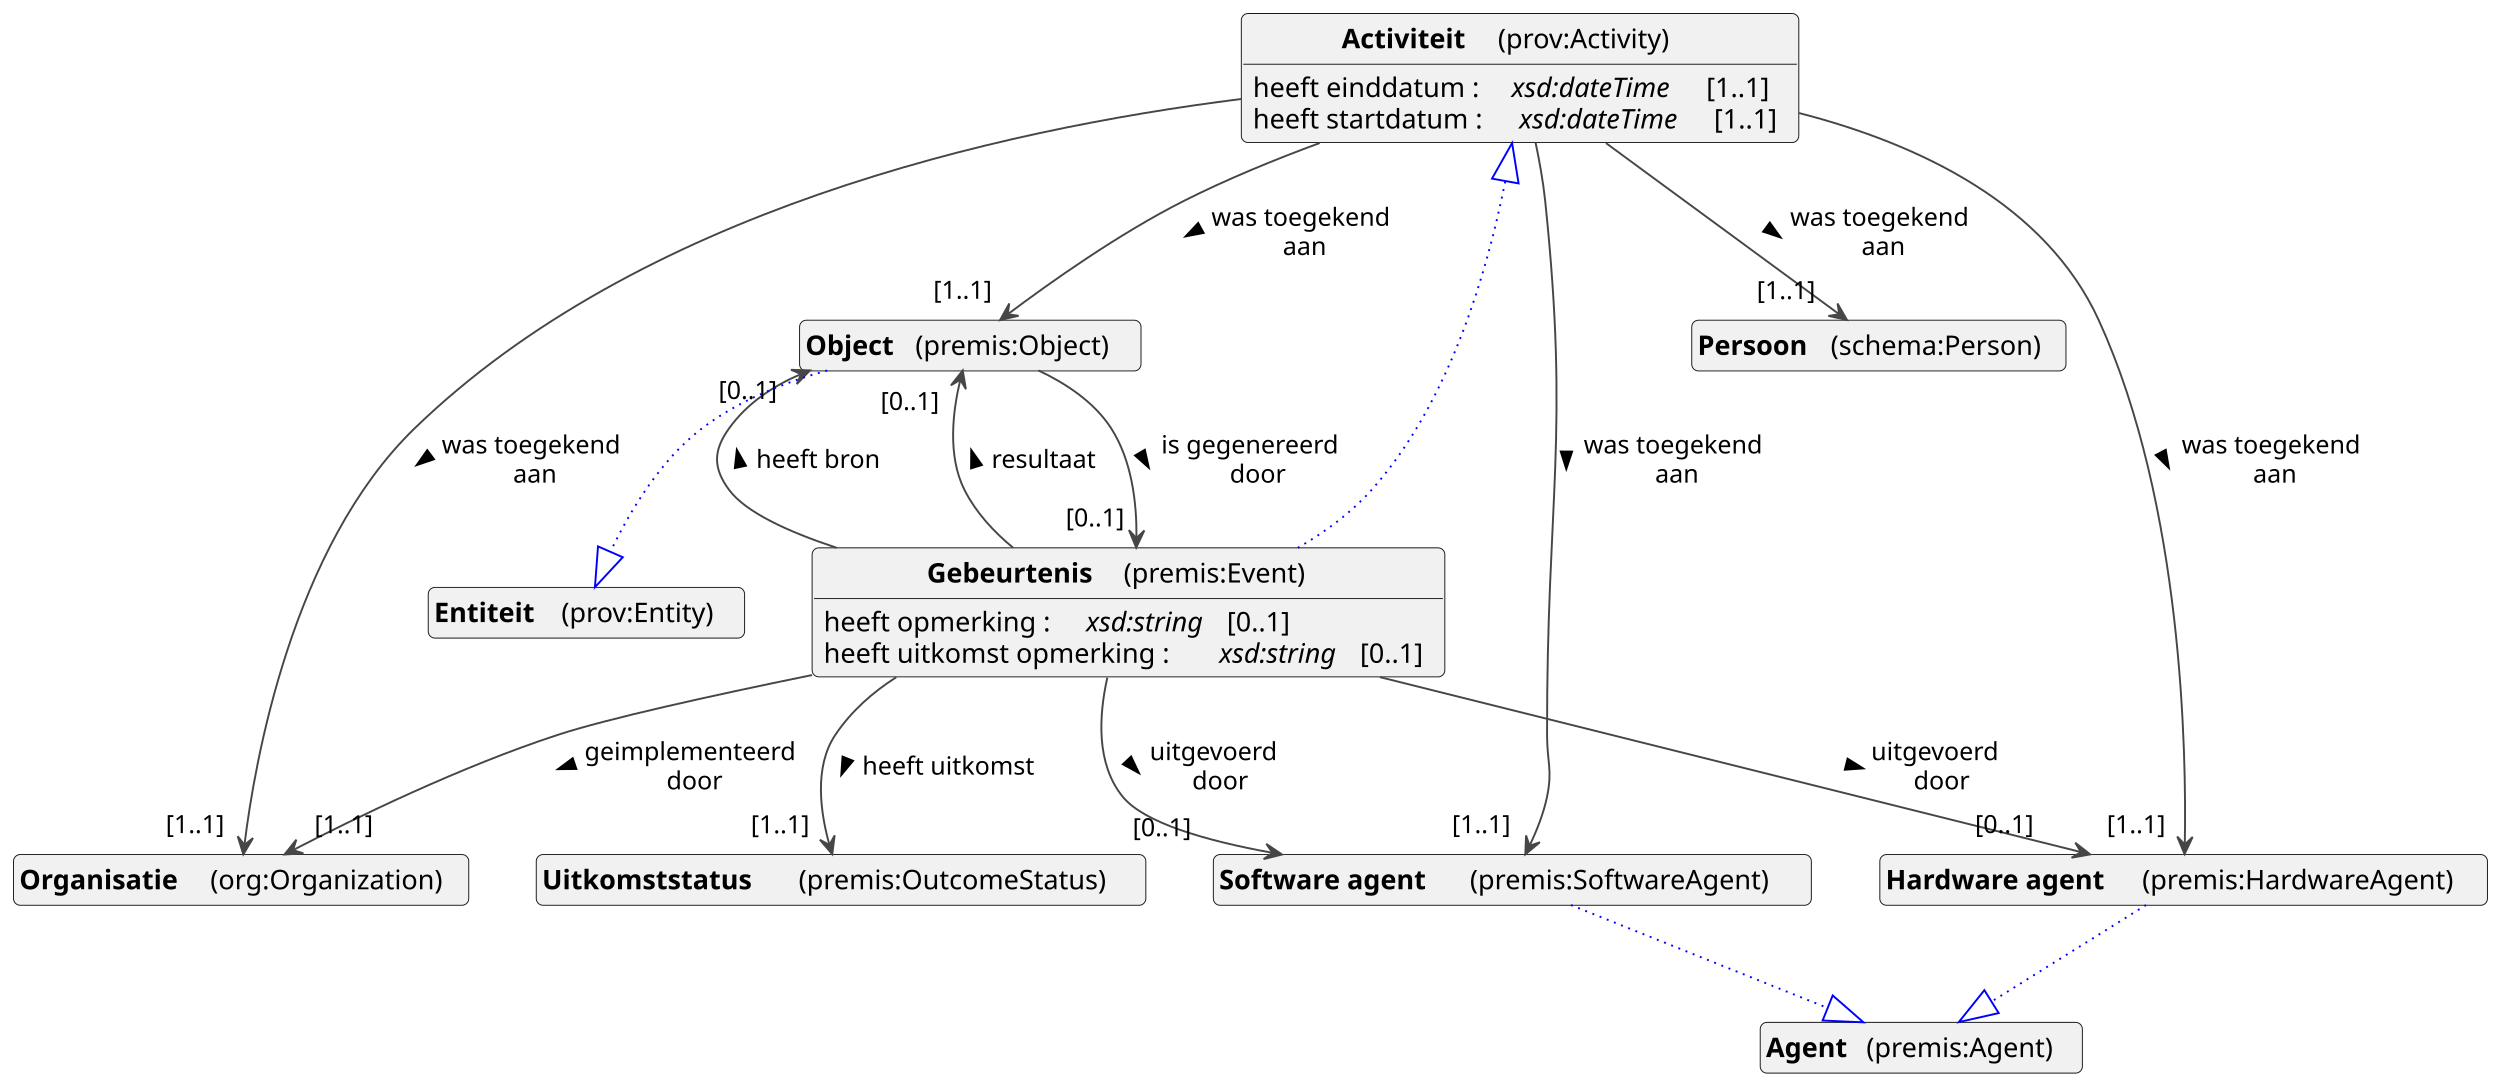
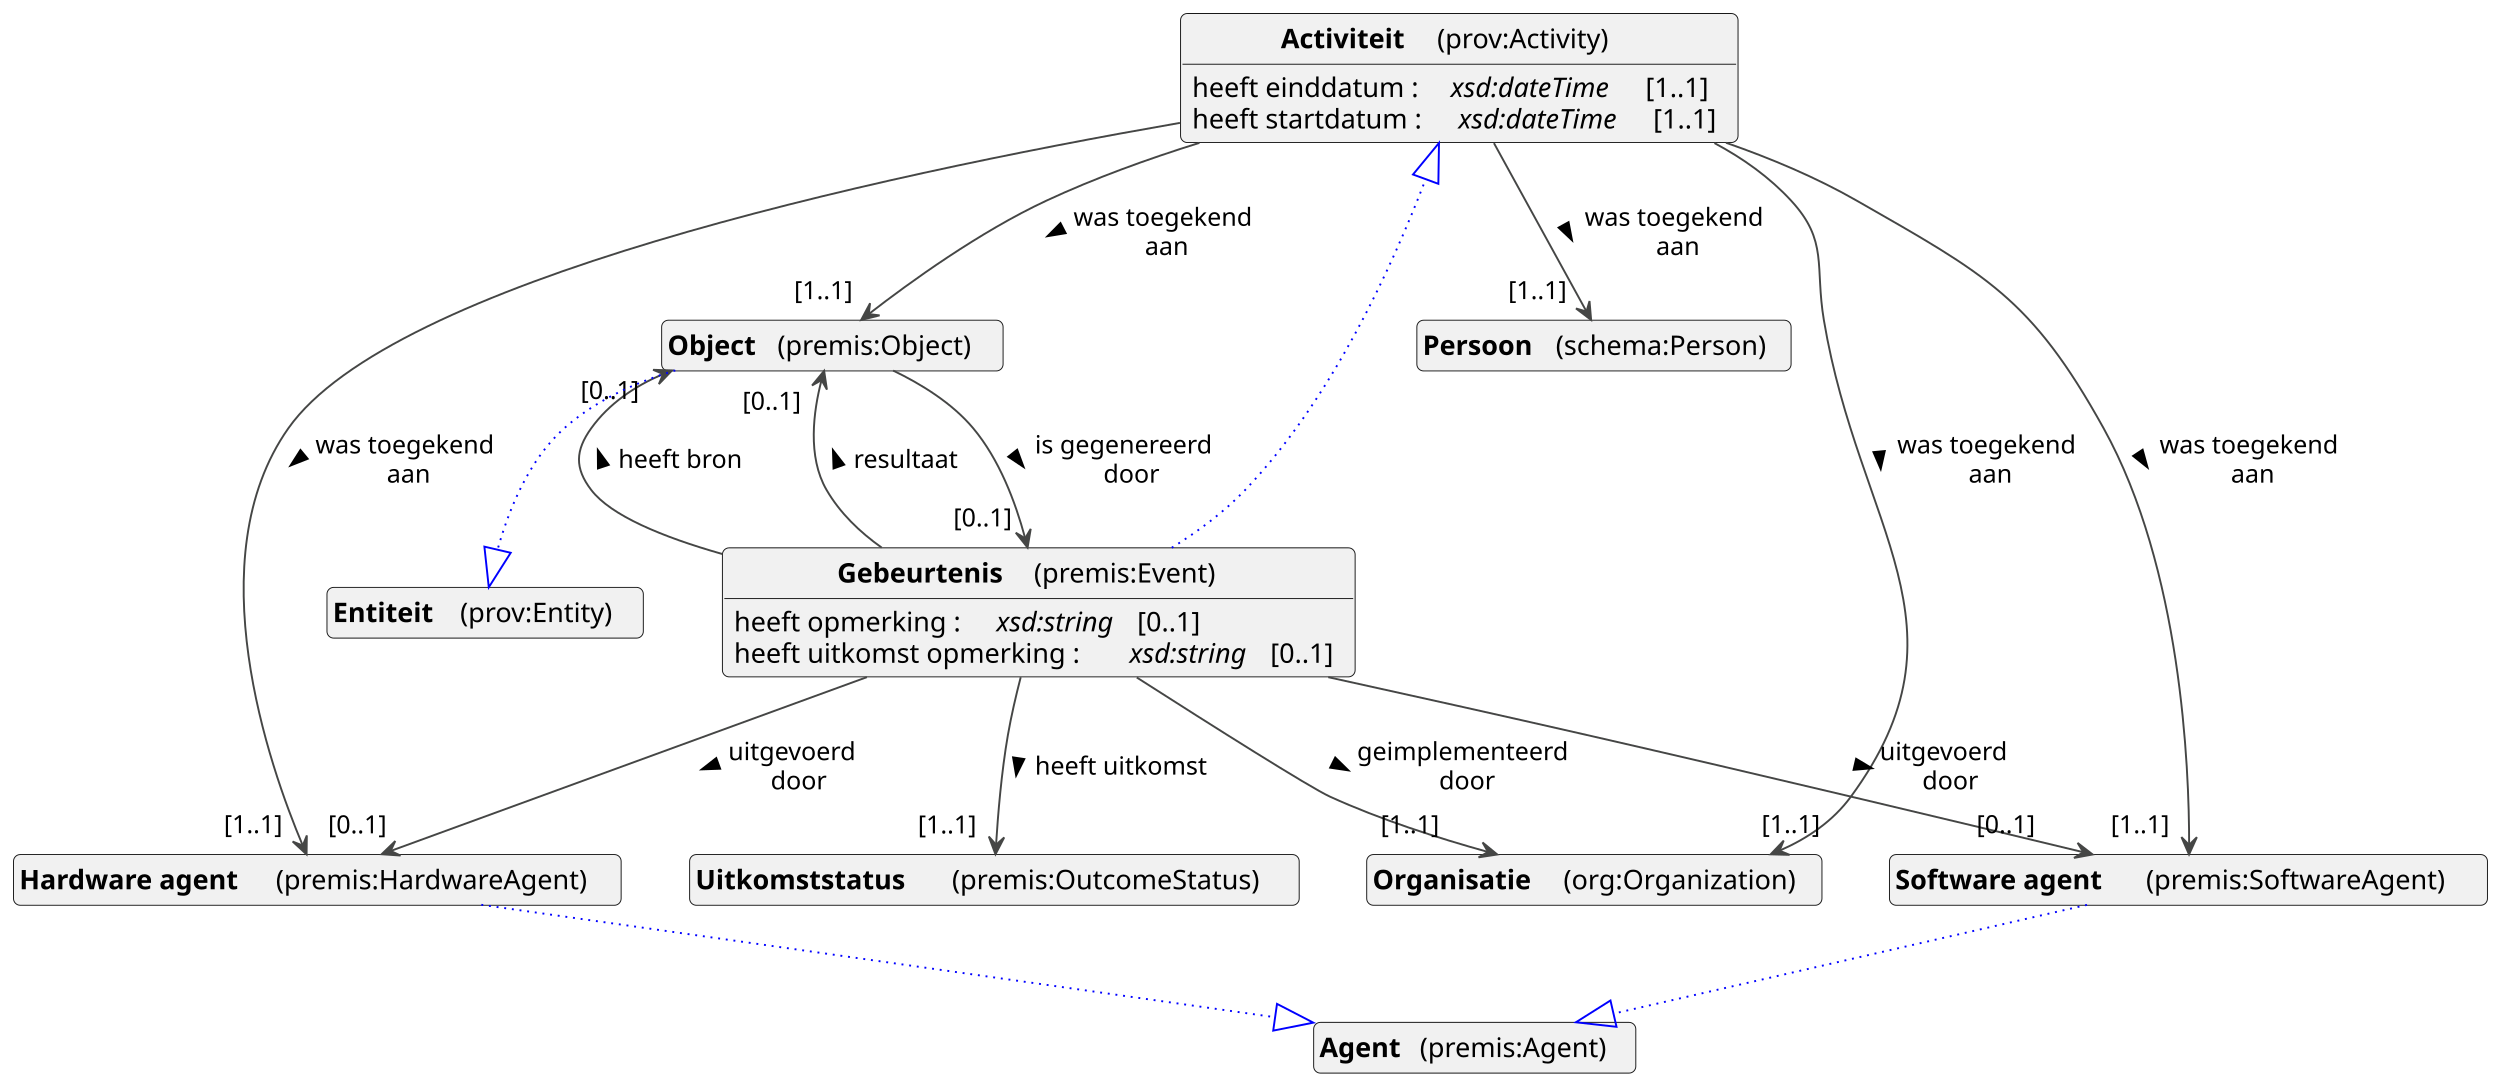
<svg xmlns="http://www.w3.org/2000/svg" xmlns:xlink="http://www.w3.org/1999/xlink" contentStyleType="text/css" height="562px" preserveAspectRatio="none" style="width:1296px;height:562px;background:#FFFFFF;" version="1.1" viewBox="0 0 1296 562" width="1296px" zoomAndPan="magnify">
  <defs />
  <g>
    <a href="#prov%3AActivity" target="_top" title="#prov%3AActivity" xlink:actuate="onRequest" xlink:href="#prov%3AActivity" xlink:show="new" xlink:title="#prov%3AActivity" xlink:type="simple">
      <g id="elem_prov_Activity">
-         <rect codeLine="15" fill="#F1F1F1" height="66.891" id="prov_Activity" rx="3.5" ry="3.5" style="stroke:#181818;stroke-width:0.5;" width="289" x="643.5" y="7" />
-         <text fill="#000000" font-family="sans-serif" font-size="14" font-weight="bold" lengthAdjust="spacing" textLength="77" x="695.5" y="24.995">Activiteit</text>
-         <text fill="#000000" font-family="sans-serif" font-size="14" lengthAdjust="spacing" textLength="104" x="776.5" y="24.995">(prov:Activity)</text>
-         <line style="stroke:#181818;stroke-width:0.5;" x1="644.5" x2="931.5" y1="33.297" y2="33.297" />
-         <text fill="#000000" font-family="sans-serif" font-size="14" lengthAdjust="spacing" textLength="130" x="649.5" y="50.292">heeft einddatum :</text>
-         <text fill="#000000" font-family="sans-serif" font-size="14" font-style="italic" lengthAdjust="spacing" textLength="97" x="783.5" y="50.292">xsd:dateTime</text>
-         <text fill="#000000" font-family="sans-serif" font-size="14" lengthAdjust="spacing" textLength="38" x="884.5" y="50.292">[1..1]</text>
-         <text fill="#000000" font-family="sans-serif" font-size="14" lengthAdjust="spacing" textLength="134" x="649.5" y="66.589">heeft startdatum :</text>
-         <text fill="#000000" font-family="sans-serif" font-size="14" font-style="italic" lengthAdjust="spacing" textLength="97" x="787.5" y="66.589">xsd:dateTime</text>
-         <text fill="#000000" font-family="sans-serif" font-size="14" lengthAdjust="spacing" textLength="38" x="888.5" y="66.589">[1..1]</text>
+         <rect codeLine="15" fill="#F1F1F1" height="66.891" id="prov_Activity" rx="3.5" ry="3.5" style="stroke:#181818;stroke-width:0.5;" width="289" x="612" y="7" />
+         <text fill="#000000" font-family="sans-serif" font-size="14" font-weight="bold" lengthAdjust="spacing" textLength="77" x="664" y="24.995">Activiteit</text>
+         <text fill="#000000" font-family="sans-serif" font-size="14" lengthAdjust="spacing" textLength="104" x="745" y="24.995">(prov:Activity)</text>
+         <line style="stroke:#181818;stroke-width:0.5;" x1="613" x2="900" y1="33.297" y2="33.297" />
+         <text fill="#000000" font-family="sans-serif" font-size="14" lengthAdjust="spacing" textLength="130" x="618" y="50.292">heeft einddatum :</text>
+         <text fill="#000000" font-family="sans-serif" font-size="14" font-style="italic" lengthAdjust="spacing" textLength="97" x="752" y="50.292">xsd:dateTime</text>
+         <text fill="#000000" font-family="sans-serif" font-size="14" lengthAdjust="spacing" textLength="38" x="853" y="50.292">[1..1]</text>
+         <text fill="#000000" font-family="sans-serif" font-size="14" lengthAdjust="spacing" textLength="134" x="618" y="66.589">heeft startdatum :</text>
+         <text fill="#000000" font-family="sans-serif" font-size="14" font-style="italic" lengthAdjust="spacing" textLength="97" x="756" y="66.589">xsd:dateTime</text>
+         <text fill="#000000" font-family="sans-serif" font-size="14" lengthAdjust="spacing" textLength="38" x="857" y="66.589">[1..1]</text>
      </g>
    </a>
    <a href="#premis%3AEvent" target="_top" title="#premis%3AEvent" xlink:actuate="onRequest" xlink:href="#premis%3AEvent" xlink:show="new" xlink:title="#premis%3AEvent" xlink:type="simple">
      <g id="elem_premis_Event">
-         <rect codeLine="14" fill="#F1F1F1" height="66.891" id="premis_Event" rx="3.5" ry="3.5" style="stroke:#181818;stroke-width:0.5;" width="328" x="421" y="284" />
-         <text fill="#000000" font-family="sans-serif" font-size="14" font-weight="bold" lengthAdjust="spacing" textLength="98" x="480.5" y="301.995">Gebeurtenis</text>
-         <text fill="#000000" font-family="sans-serif" font-size="14" lengthAdjust="spacing" textLength="107" x="582.5" y="301.995">(premis:Event)</text>
-         <line style="stroke:#181818;stroke-width:0.5;" x1="422" x2="748" y1="310.297" y2="310.297" />
-         <text fill="#000000" font-family="sans-serif" font-size="14" lengthAdjust="spacing" textLength="132" x="427" y="327.292">heeft opmerking :</text>
-         <text fill="#000000" font-family="sans-serif" font-size="14" font-style="italic" lengthAdjust="spacing" textLength="69" x="563" y="327.292">xsd:string</text>
-         <text fill="#000000" font-family="sans-serif" font-size="14" lengthAdjust="spacing" textLength="38" x="636" y="327.292">[0..1]</text>
-         <text fill="#000000" font-family="sans-serif" font-size="14" lengthAdjust="spacing" textLength="201" x="427" y="343.589">heeft uitkomst opmerking :</text>
-         <text fill="#000000" font-family="sans-serif" font-size="14" font-style="italic" lengthAdjust="spacing" textLength="69" x="632" y="343.589">xsd:string</text>
-         <text fill="#000000" font-family="sans-serif" font-size="14" lengthAdjust="spacing" textLength="38" x="705" y="343.589">[0..1]</text>
+         <rect codeLine="14" fill="#F1F1F1" height="66.891" id="premis_Event" rx="3.5" ry="3.5" style="stroke:#181818;stroke-width:0.5;" width="328" x="374.5" y="284" />
+         <text fill="#000000" font-family="sans-serif" font-size="14" font-weight="bold" lengthAdjust="spacing" textLength="98" x="434" y="301.995">Gebeurtenis</text>
+         <text fill="#000000" font-family="sans-serif" font-size="14" lengthAdjust="spacing" textLength="107" x="536" y="301.995">(premis:Event)</text>
+         <line style="stroke:#181818;stroke-width:0.5;" x1="375.5" x2="701.5" y1="310.297" y2="310.297" />
+         <text fill="#000000" font-family="sans-serif" font-size="14" lengthAdjust="spacing" textLength="132" x="380.5" y="327.292">heeft opmerking :</text>
+         <text fill="#000000" font-family="sans-serif" font-size="14" font-style="italic" lengthAdjust="spacing" textLength="69" x="516.5" y="327.292">xsd:string</text>
+         <text fill="#000000" font-family="sans-serif" font-size="14" lengthAdjust="spacing" textLength="38" x="589.5" y="327.292">[0..1]</text>
+         <text fill="#000000" font-family="sans-serif" font-size="14" lengthAdjust="spacing" textLength="201" x="380.5" y="343.589">heeft uitkomst opmerking :</text>
+         <text fill="#000000" font-family="sans-serif" font-size="14" font-style="italic" lengthAdjust="spacing" textLength="69" x="585.5" y="343.589">xsd:string</text>
+         <text fill="#000000" font-family="sans-serif" font-size="14" lengthAdjust="spacing" textLength="38" x="658.5" y="343.589">[0..1]</text>
      </g>
    </a>
    <a href="#premis%3AObject" target="_top" title="#premis%3AObject" xlink:actuate="onRequest" xlink:href="#premis%3AObject" xlink:show="new" xlink:title="#premis%3AObject" xlink:type="simple">
      <g id="elem_premis_Object">
-         <rect codeLine="16" fill="#F1F1F1" height="26.297" id="premis_Object" rx="3.5" ry="3.5" style="stroke:#181818;stroke-width:0.5;" width="177" x="414.5" y="166" />
-         <text fill="#000000" font-family="sans-serif" font-size="14" font-weight="bold" lengthAdjust="spacing" textLength="53" x="417.5" y="183.995">Object</text>
-         <text fill="#000000" font-family="sans-serif" font-size="14" lengthAdjust="spacing" textLength="114" x="474.5" y="183.995">(premis:Object)</text>
+         <rect codeLine="16" fill="#F1F1F1" height="26.297" id="premis_Object" rx="3.5" ry="3.5" style="stroke:#181818;stroke-width:0.5;" width="177" x="343" y="166" />
+         <text fill="#000000" font-family="sans-serif" font-size="14" font-weight="bold" lengthAdjust="spacing" textLength="53" x="346" y="183.995">Object</text>
+         <text fill="#000000" font-family="sans-serif" font-size="14" lengthAdjust="spacing" textLength="114" x="403" y="183.995">(premis:Object)</text>
      </g>
    </a>
    <a href="#prov%3AEntity" target="_top" title="#prov%3AEntity" xlink:actuate="onRequest" xlink:href="#prov%3AEntity" xlink:show="new" xlink:title="#prov%3AEntity" xlink:type="simple">
      <g id="elem_prov_Entity">
-         <rect codeLine="17" fill="#F1F1F1" height="26.297" id="prov_Entity" rx="3.5" ry="3.5" style="stroke:#181818;stroke-width:0.5;" width="164" x="222" y="304.5" />
-         <text fill="#000000" font-family="sans-serif" font-size="14" font-weight="bold" lengthAdjust="spacing" textLength="62" x="225" y="322.495">Entiteit</text>
-         <text fill="#000000" font-family="sans-serif" font-size="14" lengthAdjust="spacing" textLength="92" x="291" y="322.495">(prov:Entity)</text>
+         <rect codeLine="17" fill="#F1F1F1" height="26.297" id="prov_Entity" rx="3.5" ry="3.5" style="stroke:#181818;stroke-width:0.5;" width="164" x="169.5" y="304.5" />
+         <text fill="#000000" font-family="sans-serif" font-size="14" font-weight="bold" lengthAdjust="spacing" textLength="62" x="172.5" y="322.495">Entiteit</text>
+         <text fill="#000000" font-family="sans-serif" font-size="14" lengthAdjust="spacing" textLength="92" x="238.5" y="322.495">(prov:Entity)</text>
+       </g>
+     </a>
+     <a href="#premis%3AHardwareAgent" target="_top" title="#premis%3AHardwareAgent" xlink:actuate="onRequest" xlink:href="#premis%3AHardwareAgent" xlink:show="new" xlink:title="#premis%3AHardwareAgent" xlink:type="simple">
+       <g id="elem_premis_HardwareAgent">
+         <rect codeLine="18" fill="#F1F1F1" height="26.297" id="premis_HardwareAgent" rx="3.5" ry="3.5" style="stroke:#181818;stroke-width:0.5;" width="315" x="7" y="443" />
+         <text fill="#000000" font-family="sans-serif" font-size="14" font-weight="bold" lengthAdjust="spacing" textLength="129" x="10" y="460.995">Hardware agent</text>
+         <text fill="#000000" font-family="sans-serif" font-size="14" lengthAdjust="spacing" textLength="176" x="143" y="460.995">(premis:HardwareAgent)</text>
+       </g>
+     </a>
+     <a href="#premis%3AAgent" target="_top" title="#premis%3AAgent" xlink:actuate="onRequest" xlink:href="#premis%3AAgent" xlink:show="new" xlink:title="#premis%3AAgent" xlink:type="simple">
+       <g id="elem_premis_Agent">
+         <rect codeLine="21" fill="#F1F1F1" height="26.297" id="premis_Agent" rx="3.5" ry="3.5" style="stroke:#181818;stroke-width:0.5;" width="167" x="681" y="530" />
+         <text fill="#000000" font-family="sans-serif" font-size="14" font-weight="bold" lengthAdjust="spacing" textLength="48" x="684" y="547.995">Agent</text>
+         <text fill="#000000" font-family="sans-serif" font-size="14" lengthAdjust="spacing" textLength="109" x="736" y="547.995">(premis:Agent)</text>
+       </g>
+     </a>
+     <a href="#premis%3ASoftwareAgent" target="_top" title="#premis%3ASoftwareAgent" xlink:actuate="onRequest" xlink:href="#premis%3ASoftwareAgent" xlink:show="new" xlink:title="#premis%3ASoftwareAgent" xlink:type="simple">
+       <g id="elem_premis_SoftwareAgent">
+         <rect codeLine="20" fill="#F1F1F1" height="26.297" id="premis_SoftwareAgent" rx="3.5" ry="3.5" style="stroke:#181818;stroke-width:0.5;" width="310" x="979.5" y="443" />
+         <text fill="#000000" font-family="sans-serif" font-size="14" font-weight="bold" lengthAdjust="spacing" textLength="126" x="982.5" y="460.995">Software agent</text>
+         <text fill="#000000" font-family="sans-serif" font-size="14" lengthAdjust="spacing" textLength="174" x="1112.5" y="460.995">(premis:SoftwareAgent)</text>
+       </g>
+     </a>
+     <a href="#schema%3APerson" target="_top" title="#schema%3APerson" xlink:actuate="onRequest" xlink:href="#schema%3APerson" xlink:show="new" xlink:title="#schema%3APerson" xlink:type="simple">
+       <g id="elem_schema_Person">
+         <rect codeLine="22" fill="#F1F1F1" height="26.297" id="schema_Person" rx="3.5" ry="3.5" style="stroke:#181818;stroke-width:0.5;" width="194" x="734.5" y="166" />
+         <text fill="#000000" font-family="sans-serif" font-size="14" font-weight="bold" lengthAdjust="spacing" textLength="65" x="737.5" y="183.995">Persoon</text>
+         <text fill="#000000" font-family="sans-serif" font-size="14" lengthAdjust="spacing" textLength="119" x="806.5" y="183.995">(schema:Person)</text>
+       </g>
+     </a>
+     <a href="#premis%3AOutcomeStatus" target="_top" title="#premis%3AOutcomeStatus" xlink:actuate="onRequest" xlink:href="#premis%3AOutcomeStatus" xlink:show="new" xlink:title="#premis%3AOutcomeStatus" xlink:type="simple">
+       <g id="elem_premis_OutcomeStatus">
+         <rect codeLine="23" fill="#F1F1F1" height="26.297" id="premis_OutcomeStatus" rx="3.5" ry="3.5" style="stroke:#181818;stroke-width:0.5;" width="316" x="357.5" y="443" />
+         <text fill="#000000" font-family="sans-serif" font-size="14" font-weight="bold" lengthAdjust="spacing" textLength="129" x="360.5" y="460.995">Uitkomststatus</text>
+         <text fill="#000000" font-family="sans-serif" font-size="14" lengthAdjust="spacing" textLength="177" x="493.5" y="460.995">(premis:OutcomeStatus)</text>
      </g>
    </a>
    <a href="#org%3AOrganization" target="_top" title="#org%3AOrganization" xlink:actuate="onRequest" xlink:href="#org%3AOrganization" xlink:show="new" xlink:title="#org%3AOrganization" xlink:type="simple">
      <g id="elem_org_Organization">
-         <rect codeLine="18" fill="#F1F1F1" height="26.297" id="org_Organization" rx="3.5" ry="3.5" style="stroke:#181818;stroke-width:0.5;" width="236" x="7" y="443" />
-         <text fill="#000000" font-family="sans-serif" font-size="14" font-weight="bold" lengthAdjust="spacing" textLength="95" x="10" y="460.995">Organisatie</text>
-         <text fill="#000000" font-family="sans-serif" font-size="14" lengthAdjust="spacing" textLength="131" x="109" y="460.995">(org:Organization)</text>
-       </g>
-     </a>
-     <a href="#premis%3AHardwareAgent" target="_top" title="#premis%3AHardwareAgent" xlink:actuate="onRequest" xlink:href="#premis%3AHardwareAgent" xlink:show="new" xlink:title="#premis%3AHardwareAgent" xlink:type="simple">
-       <g id="elem_premis_HardwareAgent">
-         <rect codeLine="19" fill="#F1F1F1" height="26.297" id="premis_HardwareAgent" rx="3.5" ry="3.5" style="stroke:#181818;stroke-width:0.5;" width="315" x="974.5" y="443" />
-         <text fill="#000000" font-family="sans-serif" font-size="14" font-weight="bold" lengthAdjust="spacing" textLength="129" x="977.5" y="460.995">Hardware agent</text>
-         <text fill="#000000" font-family="sans-serif" font-size="14" lengthAdjust="spacing" textLength="176" x="1110.5" y="460.995">(premis:HardwareAgent)</text>
-       </g>
-     </a>
-     <a href="#premis%3AAgent" target="_top" title="#premis%3AAgent" xlink:actuate="onRequest" xlink:href="#premis%3AAgent" xlink:show="new" xlink:title="#premis%3AAgent" xlink:type="simple">
-       <g id="elem_premis_Agent">
-         <rect codeLine="23" fill="#F1F1F1" height="26.297" id="premis_Agent" rx="3.5" ry="3.5" style="stroke:#181818;stroke-width:0.5;" width="167" x="912.5" y="530" />
-         <text fill="#000000" font-family="sans-serif" font-size="14" font-weight="bold" lengthAdjust="spacing" textLength="48" x="915.5" y="547.995">Agent</text>
-         <text fill="#000000" font-family="sans-serif" font-size="14" lengthAdjust="spacing" textLength="109" x="967.5" y="547.995">(premis:Agent)</text>
-       </g>
-     </a>
-     <a href="#premis%3AOutcomeStatus" target="_top" title="#premis%3AOutcomeStatus" xlink:actuate="onRequest" xlink:href="#premis%3AOutcomeStatus" xlink:show="new" xlink:title="#premis%3AOutcomeStatus" xlink:type="simple">
-       <g id="elem_premis_OutcomeStatus">
-         <rect codeLine="21" fill="#F1F1F1" height="26.297" id="premis_OutcomeStatus" rx="3.5" ry="3.5" style="stroke:#181818;stroke-width:0.5;" width="316" x="278" y="443" />
-         <text fill="#000000" font-family="sans-serif" font-size="14" font-weight="bold" lengthAdjust="spacing" textLength="129" x="281" y="460.995">Uitkomststatus</text>
-         <text fill="#000000" font-family="sans-serif" font-size="14" lengthAdjust="spacing" textLength="177" x="414" y="460.995">(premis:OutcomeStatus)</text>
-       </g>
-     </a>
-     <a href="#premis%3ASoftwareAgent" target="_top" title="#premis%3ASoftwareAgent" xlink:actuate="onRequest" xlink:href="#premis%3ASoftwareAgent" xlink:show="new" xlink:title="#premis%3ASoftwareAgent" xlink:type="simple">
-       <g id="elem_premis_SoftwareAgent">
-         <rect codeLine="22" fill="#F1F1F1" height="26.297" id="premis_SoftwareAgent" rx="3.5" ry="3.5" style="stroke:#181818;stroke-width:0.5;" width="310" x="629" y="443" />
-         <text fill="#000000" font-family="sans-serif" font-size="14" font-weight="bold" lengthAdjust="spacing" textLength="126" x="632" y="460.995">Software agent</text>
-         <text fill="#000000" font-family="sans-serif" font-size="14" lengthAdjust="spacing" textLength="174" x="762" y="460.995">(premis:SoftwareAgent)</text>
-       </g>
-     </a>
-     <a href="#schema%3APerson" target="_top" title="#schema%3APerson" xlink:actuate="onRequest" xlink:href="#schema%3APerson" xlink:show="new" xlink:title="#schema%3APerson" xlink:type="simple">
-       <g id="elem_schema_Person">
-         <rect codeLine="24" fill="#F1F1F1" height="26.297" id="schema_Person" rx="3.5" ry="3.5" style="stroke:#181818;stroke-width:0.5;" width="194" x="877" y="166" />
-         <text fill="#000000" font-family="sans-serif" font-size="14" font-weight="bold" lengthAdjust="spacing" textLength="65" x="880" y="183.995">Persoon</text>
-         <text fill="#000000" font-family="sans-serif" font-size="14" lengthAdjust="spacing" textLength="119" x="949" y="183.995">(schema:Person)</text>
+         <rect codeLine="24" fill="#F1F1F1" height="26.297" id="org_Organization" rx="3.5" ry="3.5" style="stroke:#181818;stroke-width:0.5;" width="236" x="708.5" y="443" />
+         <text fill="#000000" font-family="sans-serif" font-size="14" font-weight="bold" lengthAdjust="spacing" textLength="95" x="711.5" y="460.995">Organisatie</text>
+         <text fill="#000000" font-family="sans-serif" font-size="14" lengthAdjust="spacing" textLength="131" x="810.5" y="460.995">(org:Organization)</text>
      </g>
    </a>
    <g id="link_prov_Activity_premis_Object">
-       <path codeLine="33" d="M684.134,74.137 C660.613,82.803 636.075,92.886 614,104 C580.061,121.087 544.034,146.666 522.534,162.834 " fill="none" id="prov_Activity-to-premis_Object" style="stroke:#454645;stroke-width:1.0;" />
-       <polygon fill="#454645" points="518.433,165.937,528.024,163.696,522.42,162.92,523.196,157.316,518.433,165.937" style="stroke:#454645;stroke-width:1.0;" />
-       <polygon fill="#000000" points="614.617,122.539,623.96,120.763,621.132,115.61,614.617,122.539" style="stroke:#000000;stroke-width:1.0;" />
-       <text fill="#000000" font-family="sans-serif" font-size="13" lengthAdjust="spacing" textLength="98" x="628" y="117.067">was toegekend</text>
-       <text fill="#000000" font-family="sans-serif" font-size="13" lengthAdjust="spacing" textLength="24" x="665" y="132.2">aan</text>
-       <text fill="#000000" font-family="sans-serif" font-size="13" lengthAdjust="spacing" textLength="34" x="483.816" y="154.875">[1..1]</text>
+       <path codeLine="33" d="M621.776,74.059 C594.962,82.416 567.409,92.393 542.5,104 C507.861,120.142 471.762,146.217 450.475,162.715 " fill="none" id="prov_Activity-to-premis_Object" style="stroke:#454645;stroke-width:1.0;" />
+       <polygon fill="#454645" points="446.42,165.881,455.975,163.494,450.361,162.803,451.051,157.189,446.42,165.881" style="stroke:#454645;stroke-width:1.0;" />
+       <polygon fill="#000000" points="543.059,122.431,552.443,120.884,549.742,115.663,543.059,122.431" style="stroke:#000000;stroke-width:1.0;" />
+       <text fill="#000000" font-family="sans-serif" font-size="13" lengthAdjust="spacing" textLength="98" x="556.5" y="117.067">was toegekend</text>
+       <text fill="#000000" font-family="sans-serif" font-size="13" lengthAdjust="spacing" textLength="24" x="593.5" y="132.2">aan</text>
+       <text fill="#000000" font-family="sans-serif" font-size="13" lengthAdjust="spacing" textLength="34" x="411.627" y="155.056">[1..1]</text>
    </g>
    <g id="link_prov_Activity_schema_Person">
-       <path codeLine="34" d="M832.552,74.195 C870.863,102.31 924.392,141.594 953.378,162.866 " fill="none" id="prov_Activity-to-schema_Person" style="stroke:#454645;stroke-width:1.0;" />
-       <polygon fill="#454645" points="957.472,165.871,952.581,157.322,953.44,162.914,947.849,163.773,957.472,165.871" style="stroke:#454645;stroke-width:1.0;" />
-       <polygon fill="#000000" points="923.031,123.091,917.478,115.37,914,120.109,923.031,123.091" style="stroke:#000000;stroke-width:1.0;" />
-       <text fill="#000000" font-family="sans-serif" font-size="13" lengthAdjust="spacing" textLength="98" x="928" y="117.067">was toegekend</text>
-       <text fill="#000000" font-family="sans-serif" font-size="13" lengthAdjust="spacing" textLength="24" x="965" y="132.2">aan</text>
-       <text fill="#000000" font-family="sans-serif" font-size="13" lengthAdjust="spacing" textLength="34" x="910.689" y="155.042">[1..1]</text>
+       <path codeLine="34" d="M774.464,74.195 C789.532,101.619 810.439,139.669 822.305,161.265 " fill="none" id="prov_Activity-to-schema_Person" style="stroke:#454645;stroke-width:1.0;" />
+       <polygon fill="#454645" points="824.835,165.871,824.007,156.057,822.427,161.489,816.996,159.909,824.835,165.871" style="stroke:#454645;stroke-width:1.0;" />
+       <polygon fill="#000000" points="814.908,124.515,813.128,115.172,807.976,118.003,814.908,124.515" style="stroke:#000000;stroke-width:1.0;" />
+       <text fill="#000000" font-family="sans-serif" font-size="13" lengthAdjust="spacing" textLength="98" x="821.5" y="117.067">was toegekend</text>
+       <text fill="#000000" font-family="sans-serif" font-size="13" lengthAdjust="spacing" textLength="24" x="858.5" y="132.2">aan</text>
+       <text fill="#000000" font-family="sans-serif" font-size="13" lengthAdjust="spacing" textLength="34" x="781.813" y="155.042">[1..1]</text>
    </g>
    <g id="link_prov_Activity_org_Organization">
-       <path codeLine="35" d="M643.497,51.313 C515.226,67.462 330.699,110.027 215,222 C151.35,283.6 131.975,395.238 126.743,437.845 " fill="none" id="prov_Activity-to-org_Organization" style="stroke:#454645;stroke-width:1.0;" />
-       <polygon fill="#454645" points="126.147,442.924,131.169,434.452,126.73,437.958,123.224,433.519,126.147,442.924" style="stroke:#454645;stroke-width:1.0;" />
-       <polygon fill="#000000" points="215.996,241.128,225,238.063,221.479,233.357,215.996,241.128" style="stroke:#000000;stroke-width:1.0;" />
-       <text fill="#000000" font-family="sans-serif" font-size="13" lengthAdjust="spacing" textLength="98" x="229" y="235.067">was toegekend</text>
-       <text fill="#000000" font-family="sans-serif" font-size="13" lengthAdjust="spacing" textLength="24" x="266" y="250.2">aan</text>
-       <text fill="#000000" font-family="sans-serif" font-size="13" lengthAdjust="spacing" textLength="34" x="85.905" y="431.857">[1..1]</text>
+       <path codeLine="35" d="M888.756,74.174 C903.553,82.065 917.3,91.855 928.5,104 C947.87,125.005 940.77,137.822 945.5,166 C963.703,274.437 1024.5,324.314 959.5,413 C950.241,425.634 937.169,434.565 922.802,440.857 " fill="none" id="prov_Activity-to-org_Organization" style="stroke:#454645;stroke-width:1.0;" />
+       <polygon fill="#454645" points="917.884,442.891,927.73,443.149,922.505,440.981,924.673,435.756,917.884,442.891" style="stroke:#454645;stroke-width:1.0;" />
+       <polygon fill="#000000" points="974.962,243.111,977.052,233.833,971.2,234.377,974.962,243.111" style="stroke:#000000;stroke-width:1.0;" />
+       <text fill="#000000" font-family="sans-serif" font-size="13" lengthAdjust="spacing" textLength="98" x="983.5" y="235.067">was toegekend</text>
+       <text fill="#000000" font-family="sans-serif" font-size="13" lengthAdjust="spacing" textLength="24" x="1020.5" y="250.2">aan</text>
+       <text fill="#000000" font-family="sans-serif" font-size="13" lengthAdjust="spacing" textLength="34" x="913.173" y="431.811">[1..1]</text>
    </g>
    <g id="link_prov_Activity_premis_SoftwareAgent">
-       <path codeLine="36" d="M796.067,74.066 C798.088,83.647 799.973,94.19 801,104 C813.823,226.442 801.778,257.888 802,381 C802.026,395.222 804.86,399.068 802,413 C800.237,421.587 796.643,430.586 793.126,438.042 " fill="none" id="prov_Activity-to-premis_SoftwareAgent" style="stroke:#454645;stroke-width:1.0;" />
-       <polygon fill="#454645" points="790.727,442.933,798.281,436.614,792.929,438.444,791.099,433.091,790.727,442.933" style="stroke:#454645;stroke-width:1.0;" />
-       <polygon fill="#000000" points="811.96,243.133,814.971,234.112,809.094,234.064,811.96,243.133" style="stroke:#000000;stroke-width:1.0;" />
-       <text fill="#000000" font-family="sans-serif" font-size="13" lengthAdjust="spacing" textLength="98" x="821" y="235.067">was toegekend</text>
-       <text fill="#000000" font-family="sans-serif" font-size="13" lengthAdjust="spacing" textLength="24" x="858" y="250.2">aan</text>
-       <text fill="#000000" font-family="sans-serif" font-size="13" lengthAdjust="spacing" textLength="34" x="752.682" y="431.869">[1..1]</text>
+       <path codeLine="36" d="M894.734,74.001 C918.119,82.123 941.576,92.029 962.5,104 C1029.66,142.424 1052.98,154.334 1090.5,222 C1130.82,294.698 1134.91,397.682 1134.84,437.939 " fill="none" id="prov_Activity-to-premis_SoftwareAgent" style="stroke:#454645;stroke-width:1.0;" />
+       <polygon fill="#454645" points="1134.8,442.974,1138.857,433.999,1134.831,437.974,1130.857,433.949,1134.8,442.974" style="stroke:#454645;stroke-width:1.0;" />
+       <polygon fill="#000000" points="1113.254,242.306,1110.726,233.138,1105.819,236.375,1113.254,242.306" style="stroke:#000000;stroke-width:1.0;" />
+       <text fill="#000000" font-family="sans-serif" font-size="13" lengthAdjust="spacing" textLength="98" x="1119.5" y="235.067">was toegekend</text>
+       <text fill="#000000" font-family="sans-serif" font-size="13" lengthAdjust="spacing" textLength="24" x="1156.5" y="250.2">aan</text>
+       <text fill="#000000" font-family="sans-serif" font-size="13" lengthAdjust="spacing" textLength="34" x="1094.224" y="431.926">[1..1]</text>
    </g>
    <g id="link_prov_Activity_premis_HardwareAgent">
-       <path codeLine="37" d="M932.605,58.591 C995.244,74.713 1060.49,105.879 1088,166 C1131.63,261.344 1133.5,391.024 1132.59,437.521 " fill="none" id="prov_Activity-to-premis_HardwareAgent" style="stroke:#454645;stroke-width:1.0;" />
-       <polygon fill="#454645" points="1132.47,442.771,1136.677,433.866,1132.586,437.772,1128.679,433.681,1132.47,442.771" style="stroke:#454645;stroke-width:1.0;" />
-       <polygon fill="#000000" points="1124.334,242.555,1122.711,233.184,1117.513,235.927,1124.334,242.555" style="stroke:#000000;stroke-width:1.0;" />
-       <text fill="#000000" font-family="sans-serif" font-size="13" lengthAdjust="spacing" textLength="98" x="1131" y="235.067">was toegekend</text>
-       <text fill="#000000" font-family="sans-serif" font-size="13" lengthAdjust="spacing" textLength="24" x="1168" y="250.2">aan</text>
-       <text fill="#000000" font-family="sans-serif" font-size="13" lengthAdjust="spacing" textLength="34" x="1092.168" y="431.904">[1..1]</text>
+       <path codeLine="37" d="M611.678,63.699 C449.716,91.911 202.994,146.214 149.5,222 C101.88,289.464 139.549,397.105 156.92,438.257 " fill="none" id="prov_Activity-to-premis_HardwareAgent" style="stroke:#454645;stroke-width:1.0;" />
+       <polygon fill="#454645" points="158.931,442.939,159.055,433.091,156.958,438.345,151.704,436.248,158.931,442.939" style="stroke:#454645;stroke-width:1.0;" />
+       <polygon fill="#000000" points="150.641,241.312,159.491,237.83,155.754,233.293,150.641,241.312" style="stroke:#000000;stroke-width:1.0;" />
+       <text fill="#000000" font-family="sans-serif" font-size="13" lengthAdjust="spacing" textLength="98" x="163.5" y="235.067">was toegekend</text>
+       <text fill="#000000" font-family="sans-serif" font-size="13" lengthAdjust="spacing" textLength="24" x="200.5" y="250.2">aan</text>
+       <text fill="#000000" font-family="sans-serif" font-size="13" lengthAdjust="spacing" textLength="34" x="116.044" y="431.878">[1..1]</text>
    </g>
    <g id="link_premis_Event_prov_Activity">
-       <path codeLine="39" d="M672.777,283.998 C686.896,275.845 700.346,265.929 711,254 C751.346,208.824 771.033,140.869 780.305,94.029 " fill="none" id="premis_Event-to-prov_Activity" style="stroke:#0000FF;stroke-width:1.0;stroke-dasharray:1.0,3.0;" />
-       <polygon fill="none" points="773.449,92.602,783.869,74.152,787.229,95.073,773.449,92.602" style="stroke:#0000FF;stroke-width:1.0;" />
+       <path codeLine="39" d="M607.465,283.943 C621.12,275.466 634.587,265.442 645.5,254 C689.918,207.43 721.173,139.597 738.962,93.173 " fill="none" id="premis_Event-to-prov_Activity" style="stroke:#0000FF;stroke-width:1.0;stroke-dasharray:1.0,3.0;" />
+       <polygon fill="none" points="732.5,90.463,745.973,74.109,745.639,95.296,732.5,90.463" style="stroke:#0000FF;stroke-width:1.0;" />
    </g>
    <g id="link_premis_Event_org_Organization">
-       <path codeLine="42" d="M420.954,349.943 C367.134,360.95 314.585,372.635 289,381 C239.053,397.329 183.931,424.153 152.003,440.627 " fill="none" id="premis_Event-to-org_Organization" style="stroke:#454645;stroke-width:1.0;" />
-       <polygon fill="#454645" points="147.464,442.98,157.295,442.388,151.903,440.678,153.613,435.286,147.464,442.98" style="stroke:#454645;stroke-width:1.0;" />
-       <polygon fill="#000000" points="289.262,398.73,298.772,398.625,296.894,393.055,289.262,398.73" style="stroke:#000000;stroke-width:1.0;" />
-       <text fill="#000000" font-family="sans-serif" font-size="13" lengthAdjust="spacing" textLength="114" x="303" y="394.067">geimplementeerd</text>
-       <text fill="#000000" font-family="sans-serif" font-size="13" lengthAdjust="spacing" textLength="29" x="345.5" y="409.2">door</text>
-       <text fill="#000000" font-family="sans-serif" font-size="13" lengthAdjust="spacing" textLength="34" x="163.003" y="431.935">[1..1]</text>
+       <path codeLine="42" d="M589.301,351.211 C628.922,376.567 678.951,408.183 689.5,413 C715.489,424.867 745.731,434.539 771.181,441.597 " fill="none" id="premis_Event-to-org_Organization" style="stroke:#454645;stroke-width:1.0;" />
+       <polygon fill="#454645" points="776.204,442.974,768.581,436.737,771.382,441.652,766.467,444.453,776.204,442.974" style="stroke:#454645;stroke-width:1.0;" />
+       <polygon fill="#000000" points="698.978,399.358,692.186,392.701,689.57,397.964,698.978,399.358" style="stroke:#000000;stroke-width:1.0;" />
+       <text fill="#000000" font-family="sans-serif" font-size="13" lengthAdjust="spacing" textLength="114" x="703.5" y="394.067">geimplementeerd</text>
+       <text fill="#000000" font-family="sans-serif" font-size="13" lengthAdjust="spacing" textLength="29" x="746" y="409.2">door</text>
+       <text fill="#000000" font-family="sans-serif" font-size="13" lengthAdjust="spacing" textLength="34" x="715.706" y="431.926">[1..1]</text>
    </g>
    <g id="link_premis_Event_premis_Object">
-       <path codeLine="44" d="M433.736,283.984 C407.777,275.413 386.421,265.339 378,254 C369.52,242.582 369.698,233.548 378,222 C387.185,209.224 400.448,200.281 414.938,194.033 " fill="none" id="premis_Event-to-premis_Object" style="stroke:#454645;stroke-width:1.0;" />
-       <polygon fill="#454645" points="419.894,192.016,410.05,191.705,415.263,193.901,413.067,199.115,419.894,192.016" style="stroke:#454645;stroke-width:1.0;" />
-       <polygon fill="#000000" points="381.977,233.172,380.951,242.627,386.704,241.425,381.977,233.172" style="stroke:#000000;stroke-width:1.0;" />
-       <text fill="#000000" font-family="sans-serif" font-size="13" lengthAdjust="spacing" textLength="67" x="392" y="242.567">heeft bron</text>
-       <text fill="#000000" font-family="sans-serif" font-size="13" lengthAdjust="spacing" textLength="34" x="372.442" y="206.829">[0..1]</text>
+       <path codeLine="44" d="M374.403,287.192 C342.945,278.245 316.617,267.203 306.5,254 C297.85,242.711 298.198,233.548 306.5,222 C315.685,209.224 328.948,200.281 343.438,194.033 " fill="none" id="premis_Event-to-premis_Object" style="stroke:#454645;stroke-width:1.0;" />
+       <polygon fill="#454645" points="348.394,192.016,338.55,191.705,343.763,193.901,341.567,199.115,348.394,192.016" style="stroke:#454645;stroke-width:1.0;" />
+       <polygon fill="#000000" points="309.923,233.322,309.987,242.832,315.565,240.978,309.923,233.322" style="stroke:#000000;stroke-width:1.0;" />
+       <text fill="#000000" font-family="sans-serif" font-size="13" lengthAdjust="spacing" textLength="67" x="320.5" y="242.567">heeft bron</text>
+       <text fill="#000000" font-family="sans-serif" font-size="13" lengthAdjust="spacing" textLength="34" x="300.942" y="206.829">[0..1]</text>
    </g>
    <g id="link_premis_Event_premis_Object">
-       <path codeLine="52" d="M525.186,283.936 C515.024,275.579 505.871,265.604 500,254 C490.978,236.168 494.017,212.711 497.798,197.032 " fill="none" id="premis_Event-to-premis_Object-1" style="stroke:#454645;stroke-width:1.0;" />
-       <polygon fill="#454645" points="499.092,192.033,492.965,199.744,497.839,196.874,500.71,201.748,499.092,192.033" style="stroke:#454645;stroke-width:1.0;" />
-       <polygon fill="#000000" points="503.497,233.298,503.413,242.808,509.019,241.041,503.497,233.298" style="stroke:#000000;stroke-width:1.0;" />
-       <text fill="#000000" font-family="sans-serif" font-size="13" lengthAdjust="spacing" textLength="57" x="514" y="242.567">resultaat</text>
-       <text fill="#000000" font-family="sans-serif" font-size="13" lengthAdjust="spacing" textLength="34" x="456.467" y="212.536">[0..1]</text>
+       <path codeLine="52" d="M457.075,283.885 C445.656,275.818 435.46,265.96 428.5,254 C418.448,236.727 421.708,213.15 425.821,197.291 " fill="none" id="premis_Event-to-premis_Object-1" style="stroke:#454645;stroke-width:1.0;" />
+       <polygon fill="#454645" points="427.23,192.229,420.962,199.826,425.889,197.046,428.669,201.972,427.23,192.229" style="stroke:#454645;stroke-width:1.0;" />
+       <polygon fill="#000000" points="431.803,233.363,432.109,242.869,437.638,240.874,431.803,233.363" style="stroke:#000000;stroke-width:1.0;" />
+       <text fill="#000000" font-family="sans-serif" font-size="13" lengthAdjust="spacing" textLength="57" x="442.5" y="242.567">resultaat</text>
+       <text fill="#000000" font-family="sans-serif" font-size="13" lengthAdjust="spacing" textLength="34" x="384.855" y="212.426">[0..1]</text>
    </g>
    <g id="link_premis_Object_premis_Event">
-       <path codeLine="60" d="M538.275,192.024 C552.326,198.643 567.217,208.352 576,222 C586.68,238.595 589.338,260.34 589.142,278.788 " fill="none" id="premis_Object-to-premis_Event" style="stroke:#454645;stroke-width:1.0;" />
-       <polygon fill="#454645" points="589.015,283.896,593.237,274.998,589.139,278.897,585.24,274.799,589.015,283.896" style="stroke:#454645;stroke-width:1.0;" />
-       <polygon fill="#000000" points="595.529,242.446,593.49,233.157,588.419,236.13,595.529,242.446" style="stroke:#000000;stroke-width:1.0;" />
-       <text fill="#000000" font-family="sans-serif" font-size="13" lengthAdjust="spacing" textLength="96" x="602" y="235.067">is gegenereerd</text>
-       <text fill="#000000" font-family="sans-serif" font-size="13" lengthAdjust="spacing" textLength="29" x="637.5" y="250.2">door</text>
-       <text fill="#000000" font-family="sans-serif" font-size="13" lengthAdjust="spacing" textLength="34" x="552.459" y="272.894">[0..1]</text>
+       <path codeLine="60" d="M462.981,192.099 C477.326,198.983 493.518,208.883 504.5,222 C518.005,238.13 526.332,260.048 531.363,278.714 " fill="none" id="premis_Object-to-premis_Event" style="stroke:#454645;stroke-width:1.0;" />
+       <polygon fill="#454645" points="532.696,283.885,534.322,274.171,531.447,279.043,526.575,276.169,532.696,283.885" style="stroke:#454645;stroke-width:1.0;" />
+       <polygon fill="#000000" points="530.598,242.057,527.3,233.137,522.687,236.779,530.598,242.057" style="stroke:#000000;stroke-width:1.0;" />
+       <text fill="#000000" font-family="sans-serif" font-size="13" lengthAdjust="spacing" textLength="96" x="536.5" y="235.067">is gegenereerd</text>
+       <text fill="#000000" font-family="sans-serif" font-size="13" lengthAdjust="spacing" textLength="29" x="572" y="250.2">door</text>
+       <text fill="#000000" font-family="sans-serif" font-size="13" lengthAdjust="spacing" textLength="34" x="494.207" y="272.881">[0..1]</text>
    </g>
    <g id="link_premis_Event_premis_OutcomeStatus">
-       <path codeLine="48" d="M464.638,351.06 C452.22,358.968 441.18,368.793 433,381 C421.811,397.698 425.406,421.597 429.902,437.676 " fill="none" id="premis_Event-to-premis_OutcomeStatus" style="stroke:#454645;stroke-width:1.0;" />
-       <polygon fill="#454645" points="431.441,442.807,432.685,433.037,430.004,438.018,425.023,435.337,431.441,442.807" style="stroke:#454645;stroke-width:1.0;" />
-       <polygon fill="#000000" points="436.139,401.707,442.233,394.406,436.778,392.218,436.139,401.707" style="stroke:#000000;stroke-width:1.0;" />
-       <text fill="#000000" font-family="sans-serif" font-size="13" lengthAdjust="spacing" textLength="94" x="447" y="401.567">heeft uitkomst</text>
-       <text fill="#000000" font-family="sans-serif" font-size="13" lengthAdjust="spacing" textLength="34" x="389.222" y="431.953">[1..1]</text>
+       <path codeLine="48" d="M529.141,351.053 C526.666,360.633 524.211,371.179 522.5,381 C519.147,400.248 517.312,422.613 516.372,437.675 " fill="none" id="premis_Event-to-premis_OutcomeStatus" style="stroke:#454645;stroke-width:1.0;" />
+       <polygon fill="#454645" points="516.065,442.874,520.588,434.125,516.359,437.883,512.602,433.654,516.065,442.874" style="stroke:#454645;stroke-width:1.0;" />
+       <polygon fill="#000000" points="526.771,402.013,530.997,393.493,525.182,392.636,526.771,402.013" style="stroke:#000000;stroke-width:1.0;" />
+       <text fill="#000000" font-family="sans-serif" font-size="13" lengthAdjust="spacing" textLength="94" x="536.5" y="401.567">heeft uitkomst</text>
+       <text fill="#000000" font-family="sans-serif" font-size="13" lengthAdjust="spacing" textLength="34" x="475.799" y="432.046">[1..1]</text>
    </g>
    <g id="link_premis_Event_premis_SoftwareAgent">
-       <path codeLine="54" d="M574.047,351.254 C569.571,371.219 568.223,396.064 582,413 C592.934,426.441 624.451,435.721 659.433,442.066 " fill="none" id="premis_Event-to-premis_SoftwareAgent" style="stroke:#454645;stroke-width:1.0;" />
-       <polygon fill="#454645" points="664.618,442.981,656.451,437.476,659.694,442.111,655.059,445.354,664.618,442.981" style="stroke:#454645;stroke-width:1.0;" />
-       <polygon fill="#000000" points="590.425,400.776,586.37,392.173,582.088,396.199,590.425,400.776" style="stroke:#000000;stroke-width:1.0;" />
-       <text fill="#000000" font-family="sans-serif" font-size="13" lengthAdjust="spacing" textLength="69" x="596" y="394.067">uitgevoerd</text>
-       <text fill="#000000" font-family="sans-serif" font-size="13" lengthAdjust="spacing" textLength="29" x="618" y="409.2">door</text>
-       <text fill="#000000" font-family="sans-serif" font-size="13" lengthAdjust="spacing" textLength="34" x="587.146" y="433.481">[0..1]</text>
+       <path codeLine="54" d="M688.572,351.049 C731.83,360.56 779.067,371.071 822.5,381 C912.763,401.635 1017.44,426.693 1079.7,441.717 " fill="none" id="premis_Event-to-premis_SoftwareAgent" style="stroke:#454645;stroke-width:1.0;" />
+       <polygon fill="#454645" points="1084.84,442.96,1077.028,436.962,1079.979,441.788,1075.153,444.74,1084.84,442.96" style="stroke:#454645;stroke-width:1.0;" />
+       <polygon fill="#000000" points="970.371,398.262,962.223,393.356,960.896,399.082,970.371,398.262" style="stroke:#000000;stroke-width:1.0;" />
+       <text fill="#000000" font-family="sans-serif" font-size="13" lengthAdjust="spacing" textLength="69" x="974.5" y="394.067">uitgevoerd</text>
+       <text fill="#000000" font-family="sans-serif" font-size="13" lengthAdjust="spacing" textLength="29" x="996.5" y="409.2">door</text>
+       <text fill="#000000" font-family="sans-serif" font-size="13" lengthAdjust="spacing" textLength="34" x="1024.593" y="431.907">[0..1]</text>
    </g>
    <g id="link_premis_Event_premis_HardwareAgent">
-       <path codeLine="55" d="M715.325,351.022 C831.355,379.976 995.264,420.879 1078.7,441.7 " fill="none" id="premis_Event-to-premis_HardwareAgent" style="stroke:#454645;stroke-width:1.0;" />
-       <polygon fill="#454645" points="1083.59,442.92,1075.814,436.875,1078.736,441.719,1073.893,444.641,1083.59,442.92" style="stroke:#454645;stroke-width:1.0;" />
-       <polygon fill="#000000" points="965.851,398.343,957.787,393.302,956.364,399.005,965.851,398.343" style="stroke:#000000;stroke-width:1.0;" />
-       <text fill="#000000" font-family="sans-serif" font-size="13" lengthAdjust="spacing" textLength="69" x="970" y="394.067">uitgevoerd</text>
-       <text fill="#000000" font-family="sans-serif" font-size="13" lengthAdjust="spacing" textLength="29" x="992" y="409.2">door</text>
-       <text fill="#000000" font-family="sans-serif" font-size="13" lengthAdjust="spacing" textLength="34" x="1023.835" y="431.851">[0..1]</text>
+       <path codeLine="55" d="M449.393,351.022 C370.797,379.707 260.07,420.119 202.546,441.114 " fill="none" id="premis_Event-to-premis_HardwareAgent" style="stroke:#454645;stroke-width:1.0;" />
+       <polygon fill="#454645" points="197.822,442.838,207.648,443.51,202.519,441.124,204.905,435.995,197.822,442.838" style="stroke:#454645;stroke-width:1.0;" />
+       <polygon fill="#000000" points="363.803,398.847,373.308,398.507,371.292,392.985,363.803,398.847" style="stroke:#000000;stroke-width:1.0;" />
+       <text fill="#000000" font-family="sans-serif" font-size="13" lengthAdjust="spacing" textLength="69" x="377.5" y="394.067">uitgevoerd</text>
+       <text fill="#000000" font-family="sans-serif" font-size="13" lengthAdjust="spacing" textLength="29" x="399.5" y="409.2">door</text>
+       <text fill="#000000" font-family="sans-serif" font-size="13" lengthAdjust="spacing" textLength="34" x="170.045" y="431.996">[0..1]</text>
    </g>
    <g id="link_premis_Object_prov_Entity">
-       <path codeLine="57" d="M428.777,192.058 C406.377,198.305 382.775,207.749 364,222 C342.403,238.393 326.525,264.986 316.548,285.793 " fill="none" id="premis_Object-to-prov_Entity" style="stroke:#0000FF;stroke-width:1.0;stroke-dasharray:1.0,3.0;" />
-       <polygon fill="none" points="322.842,288.871,308.418,304.394,310.013,283.264,322.842,288.871" style="stroke:#0000FF;stroke-width:1.0;" />
+       <path codeLine="57" d="M350.08,192.002 C329.448,198.224 308.598,207.667 292.5,222 C274.157,238.331 263.695,264.335 257.938,284.934 " fill="none" id="premis_Object-to-prov_Entity" style="stroke:#0000FF;stroke-width:1.0;stroke-dasharray:1.0,3.0;" />
+       <polygon fill="none" points="264.746,286.564,253.386,304.452,251.111,283.385,264.746,286.564" style="stroke:#0000FF;stroke-width:1.0;" />
    </g>
    <g id="link_premis_HardwareAgent_premis_Agent">
-       <path codeLine="64" d="M1112.51,469.178 C1091.71,482.181 1058.27,503.084 1032.53,519.167 " fill="none" id="premis_HardwareAgent-to-premis_Agent" style="stroke:#0000FF;stroke-width:1.0;stroke-dasharray:1.0,3.0;" />
-       <polygon fill="none" points="1036.12,525.18,1015.45,529.844,1028.7,513.308,1036.12,525.18" style="stroke:#0000FF;stroke-width:1.0;" />
+       <path codeLine="62" d="M249.51,469.043 C357.734,484.375 544.598,510.847 660.999,527.337 " fill="none" id="premis_HardwareAgent-to-premis_Agent" style="stroke:#0000FF;stroke-width:1.0;stroke-dasharray:1.0,3.0;" />
+       <polygon fill="none" points="661.998,520.409,680.818,530.145,660.034,534.27,661.998,520.409" style="stroke:#0000FF;stroke-width:1.0;" />
    </g>
    <g id="link_premis_SoftwareAgent_premis_Agent">
-       <path codeLine="69" d="M814.374,469.178 C849.107,483.104 906.442,506.092 947.403,522.515 " fill="none" id="premis_SoftwareAgent-to-premis_Agent" style="stroke:#0000FF;stroke-width:1.0;stroke-dasharray:1.0,3.0;" />
-       <polygon fill="none" points="950.066,516.041,966.024,529.981,944.856,529.036,950.066,516.041" style="stroke:#0000FF;stroke-width:1.0;" />
+       <path codeLine="65" d="M1081.88,469.088 C1017.64,483.846 908.686,508.876 836.658,525.423 " fill="none" id="premis_SoftwareAgent-to-premis_Agent" style="stroke:#0000FF;stroke-width:1.0;stroke-dasharray:1.0,3.0;" />
+       <polygon fill="none" points="837.997,532.298,816.938,529.953,834.862,518.653,837.997,532.298" style="stroke:#0000FF;stroke-width:1.0;" />
    </g>
  </g>
</svg>
